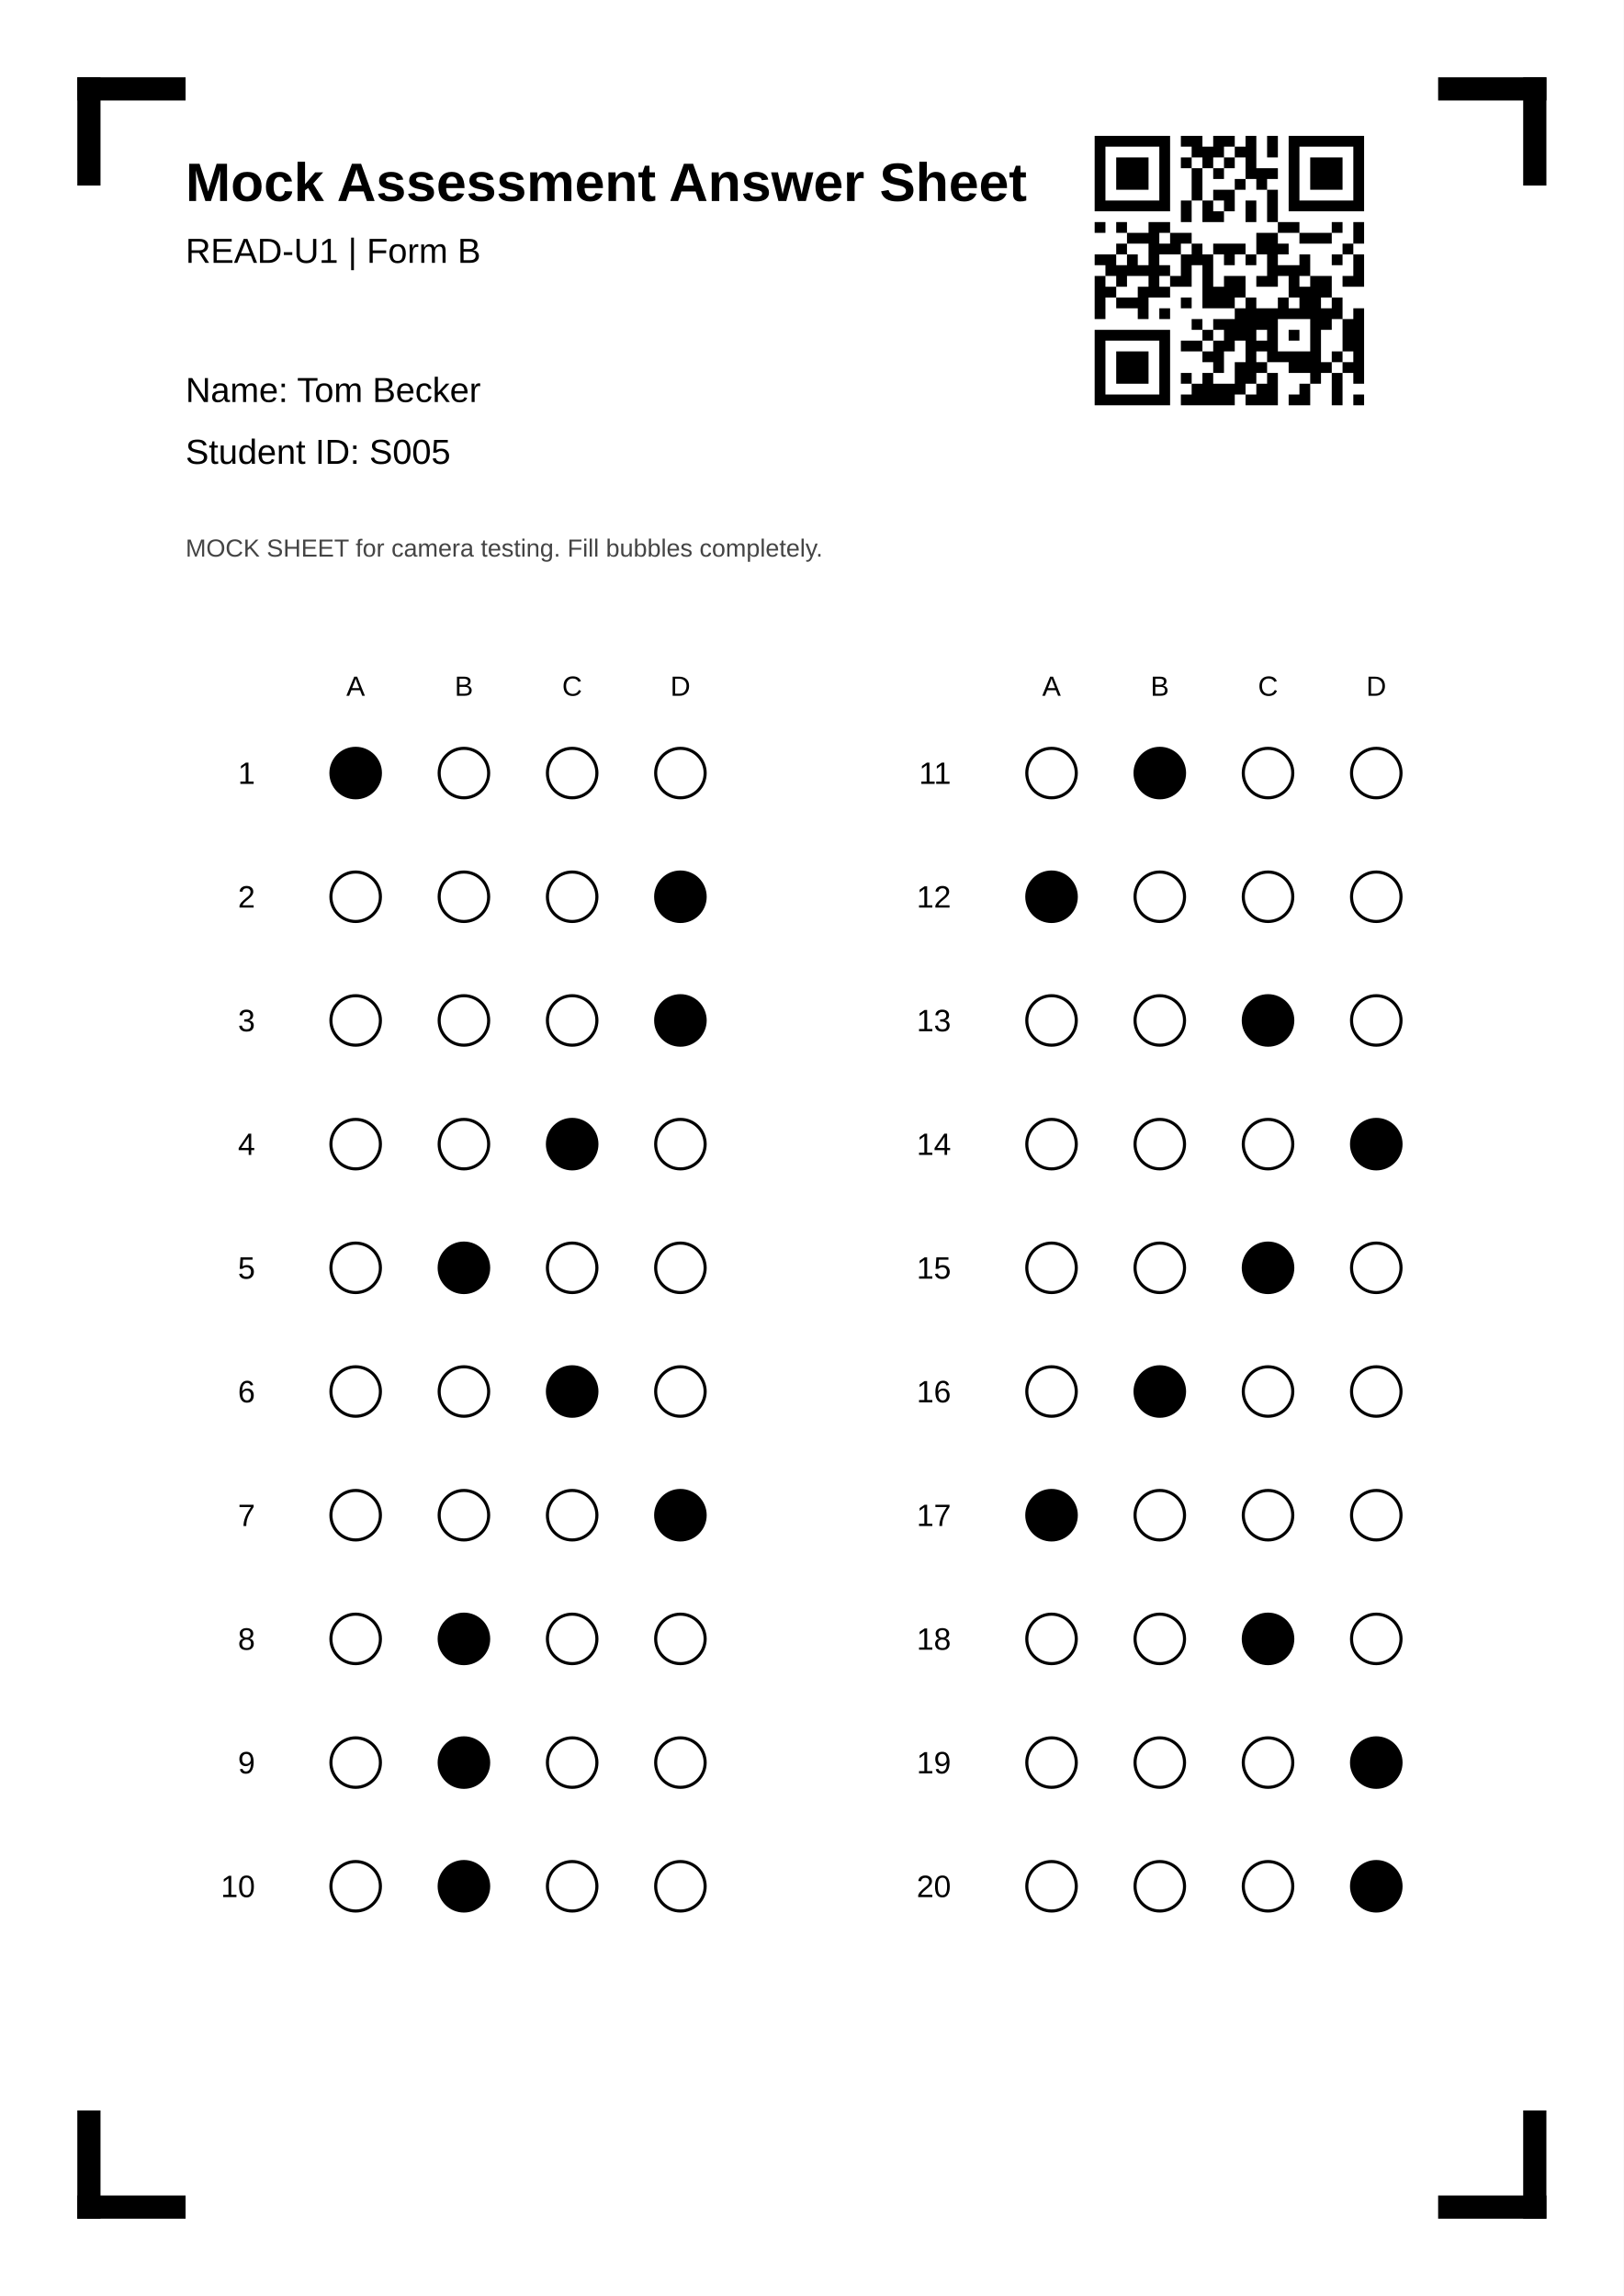
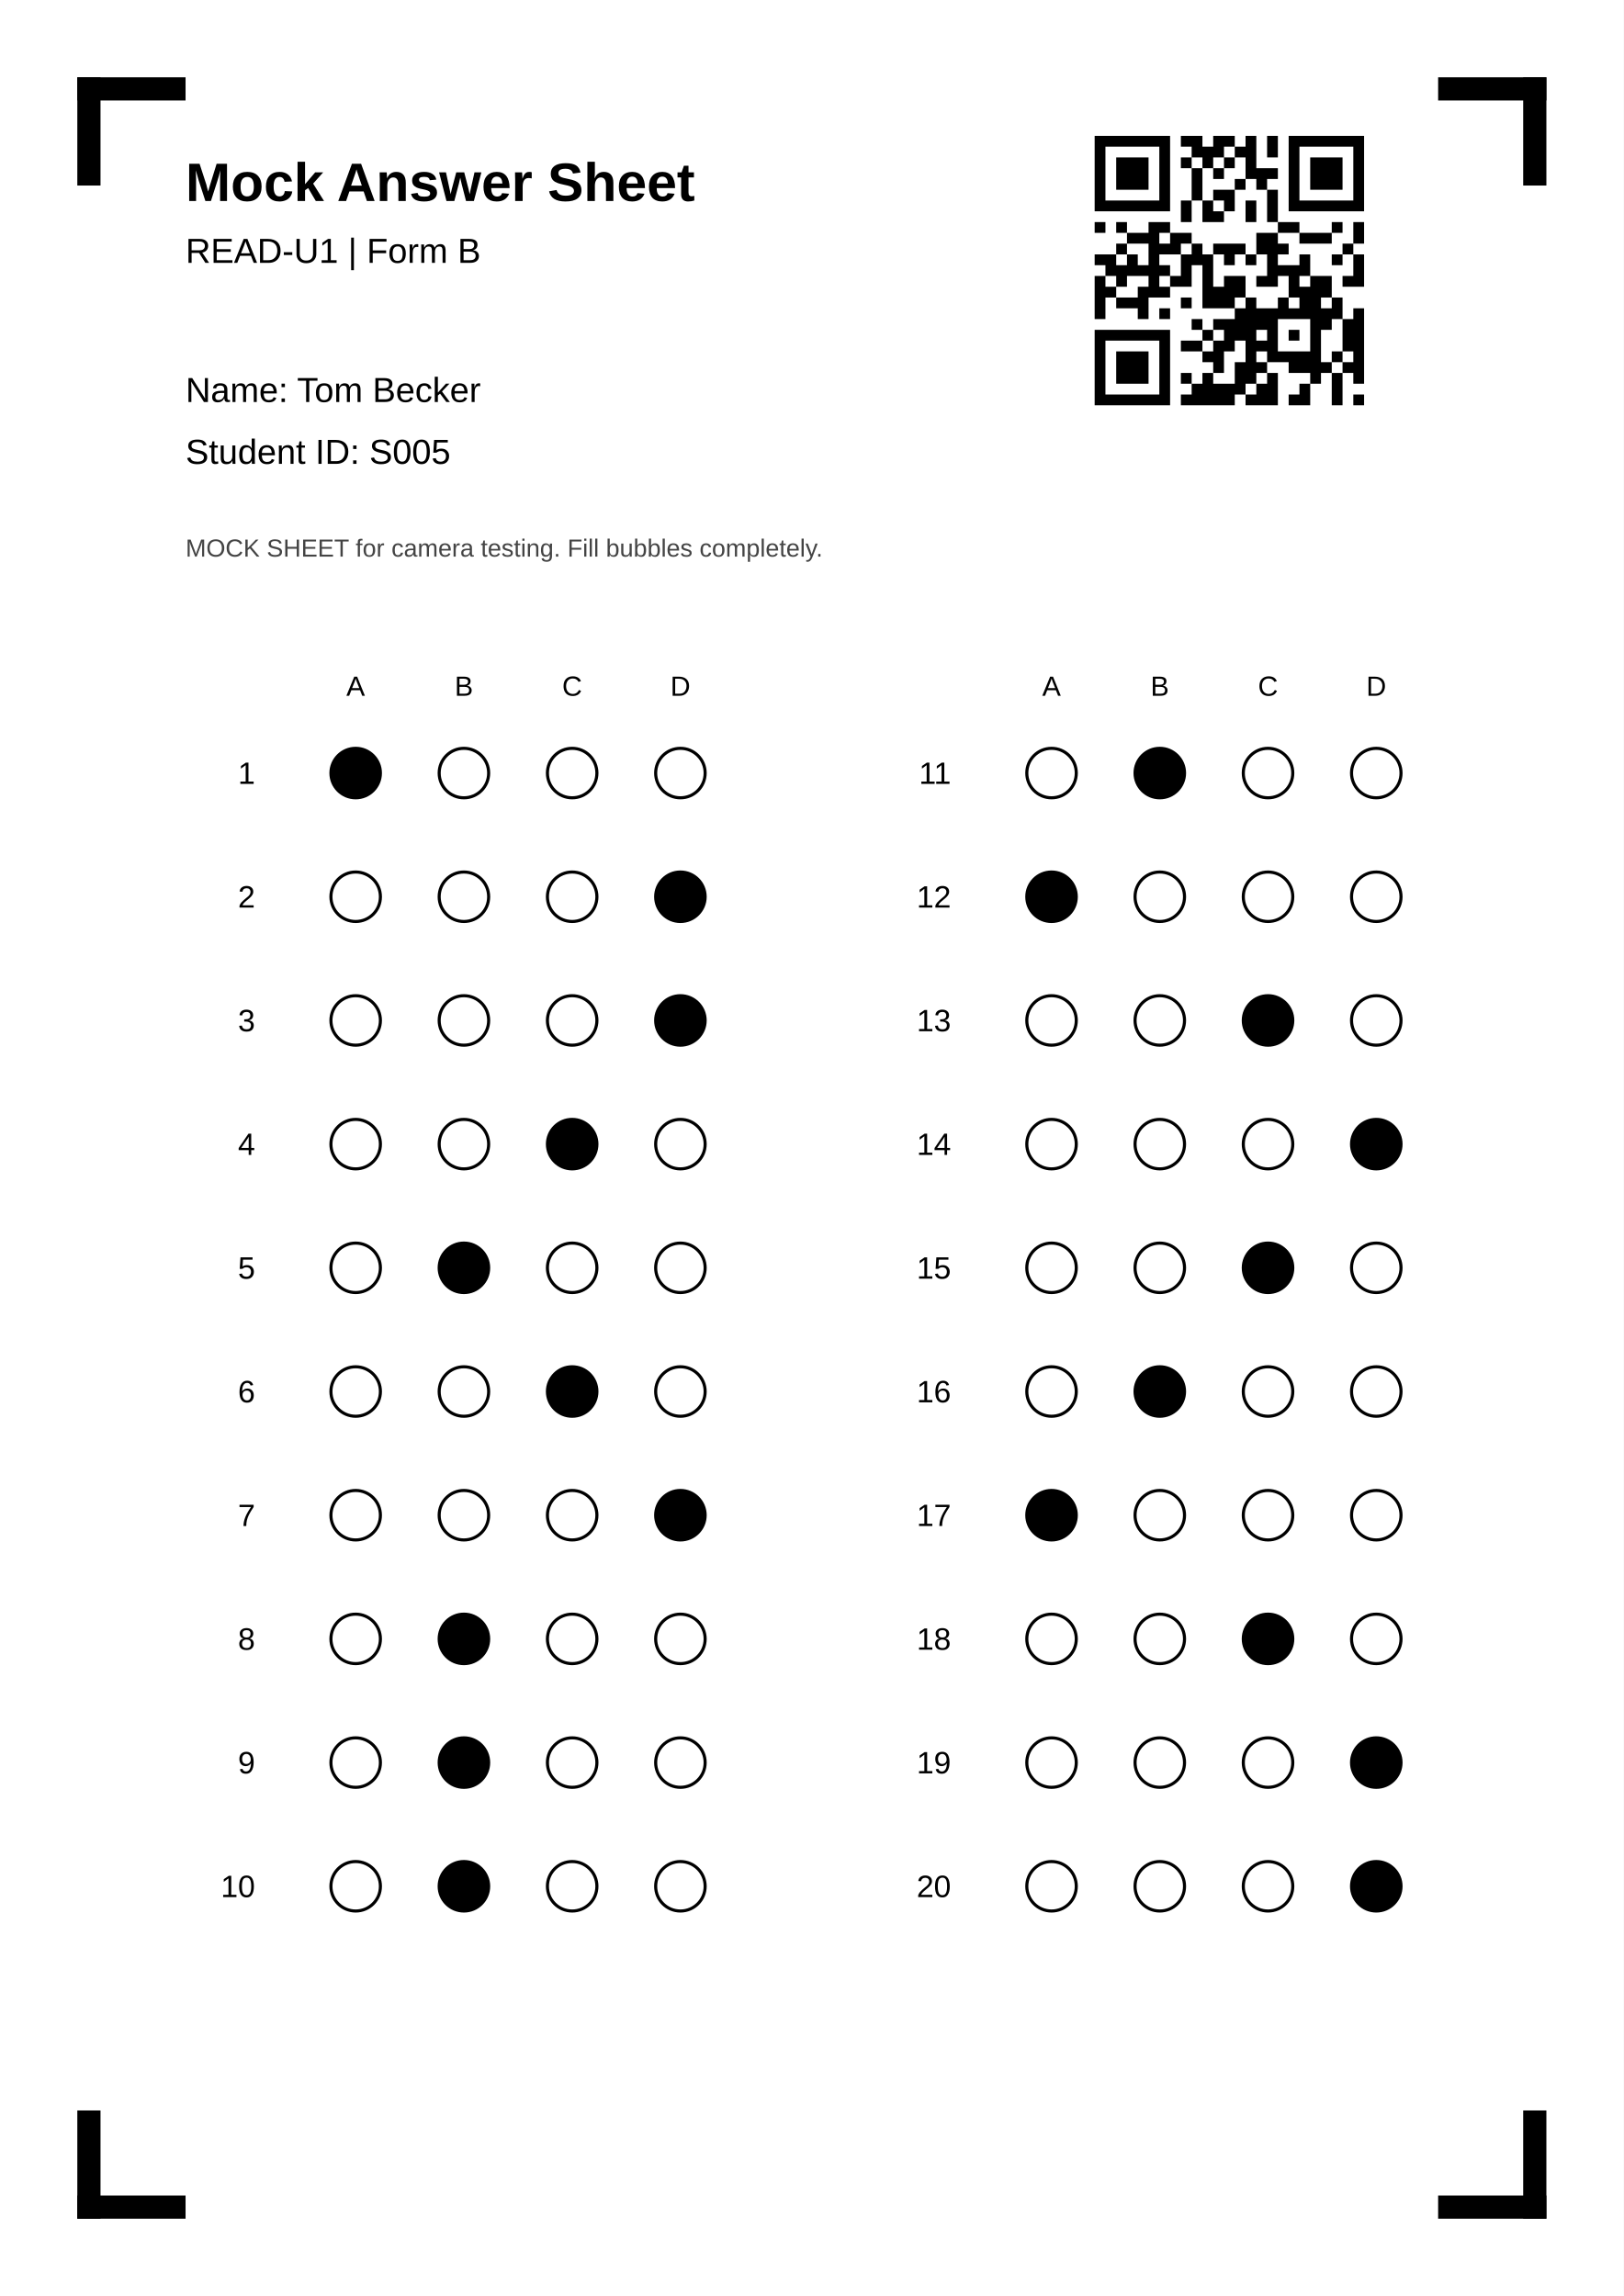
<svg xmlns="http://www.w3.org/2000/svg" width="210mm" height="297mm" viewBox="0 0 210 297" font-family="Arial, Helvetica, sans-serif">
  <rect width="210" height="297" fill="#fff" />
  <rect x="10" y="10" width="14" height="3" fill="#000" />
  <rect x="10" y="10" width="3" height="14" fill="#000" />
  <rect x="186" y="10" width="14" height="3" fill="#000" />
  <rect x="197" y="10" width="3" height="14" fill="#000" />
  <rect x="10" y="284" width="14" height="3" fill="#000" />
  <rect x="10" y="273" width="3" height="14" fill="#000" />
  <rect x="186" y="284" width="14" height="3" fill="#000" />
  <rect x="197" y="273" width="3" height="14" fill="#000" />
  <path fill="#000" d="M141.576 17.576h1.394v1.394h-1.394zM142.970 17.576h1.394v1.394h-1.394zM144.364 17.576h1.394v1.394h-1.394zM145.758 17.576h1.394v1.394h-1.394zM147.152 17.576h1.394v1.394h-1.394zM148.545 17.576h1.394v1.394h-1.394zM149.939 17.576h1.394v1.394h-1.394zM152.727 17.576h1.394v1.394h-1.394zM154.121 17.576h1.394v1.394h-1.394zM156.909 17.576h1.394v1.394h-1.394zM158.303 17.576h1.394v1.394h-1.394zM161.091 17.576h1.394v1.394h-1.394zM163.879 17.576h1.394v1.394h-1.394zM166.667 17.576h1.394v1.394h-1.394zM168.061 17.576h1.394v1.394h-1.394zM169.455 17.576h1.394v1.394h-1.394zM170.848 17.576h1.394v1.394h-1.394zM172.242 17.576h1.394v1.394h-1.394zM173.636 17.576h1.394v1.394h-1.394zM175.030 17.576h1.394v1.394h-1.394zM141.576 18.970h1.394v1.394h-1.394zM149.939 18.970h1.394v1.394h-1.394zM154.121 18.970h1.394v1.394h-1.394zM155.515 18.970h1.394v1.394h-1.394zM156.909 18.970h1.394v1.394h-1.394zM159.697 18.970h1.394v1.394h-1.394zM161.091 18.970h1.394v1.394h-1.394zM163.879 18.970h1.394v1.394h-1.394zM166.667 18.970h1.394v1.394h-1.394zM175.030 18.970h1.394v1.394h-1.394zM141.576 20.364h1.394v1.394h-1.394zM144.364 20.364h1.394v1.394h-1.394zM145.758 20.364h1.394v1.394h-1.394zM147.152 20.364h1.394v1.394h-1.394zM149.939 20.364h1.394v1.394h-1.394zM152.727 20.364h1.394v1.394h-1.394zM155.515 20.364h1.394v1.394h-1.394zM158.303 20.364h1.394v1.394h-1.394zM161.091 20.364h1.394v1.394h-1.394zM166.667 20.364h1.394v1.394h-1.394zM169.455 20.364h1.394v1.394h-1.394zM170.848 20.364h1.394v1.394h-1.394zM172.242 20.364h1.394v1.394h-1.394zM175.030 20.364h1.394v1.394h-1.394zM141.576 21.758h1.394v1.394h-1.394zM144.364 21.758h1.394v1.394h-1.394zM145.758 21.758h1.394v1.394h-1.394zM147.152 21.758h1.394v1.394h-1.394zM149.939 21.758h1.394v1.394h-1.394zM154.121 21.758h1.394v1.394h-1.394zM156.909 21.758h1.394v1.394h-1.394zM161.091 21.758h1.394v1.394h-1.394zM162.485 21.758h1.394v1.394h-1.394zM163.879 21.758h1.394v1.394h-1.394zM166.667 21.758h1.394v1.394h-1.394zM169.455 21.758h1.394v1.394h-1.394zM170.848 21.758h1.394v1.394h-1.394zM172.242 21.758h1.394v1.394h-1.394zM175.030 21.758h1.394v1.394h-1.394zM141.576 23.152h1.394v1.394h-1.394zM144.364 23.152h1.394v1.394h-1.394zM145.758 23.152h1.394v1.394h-1.394zM147.152 23.152h1.394v1.394h-1.394zM149.939 23.152h1.394v1.394h-1.394zM154.121 23.152h1.394v1.394h-1.394zM159.697 23.152h1.394v1.394h-1.394zM162.485 23.152h1.394v1.394h-1.394zM166.667 23.152h1.394v1.394h-1.394zM169.455 23.152h1.394v1.394h-1.394zM170.848 23.152h1.394v1.394h-1.394zM172.242 23.152h1.394v1.394h-1.394zM175.030 23.152h1.394v1.394h-1.394zM141.576 24.545h1.394v1.394h-1.394zM149.939 24.545h1.394v1.394h-1.394zM154.121 24.545h1.394v1.394h-1.394zM156.909 24.545h1.394v1.394h-1.394zM158.303 24.545h1.394v1.394h-1.394zM163.879 24.545h1.394v1.394h-1.394zM166.667 24.545h1.394v1.394h-1.394zM175.030 24.545h1.394v1.394h-1.394zM141.576 25.939h1.394v1.394h-1.394zM142.970 25.939h1.394v1.394h-1.394zM144.364 25.939h1.394v1.394h-1.394zM145.758 25.939h1.394v1.394h-1.394zM147.152 25.939h1.394v1.394h-1.394zM148.545 25.939h1.394v1.394h-1.394zM149.939 25.939h1.394v1.394h-1.394zM152.727 25.939h1.394v1.394h-1.394zM155.515 25.939h1.394v1.394h-1.394zM158.303 25.939h1.394v1.394h-1.394zM161.091 25.939h1.394v1.394h-1.394zM163.879 25.939h1.394v1.394h-1.394zM166.667 25.939h1.394v1.394h-1.394zM168.061 25.939h1.394v1.394h-1.394zM169.455 25.939h1.394v1.394h-1.394zM170.848 25.939h1.394v1.394h-1.394zM172.242 25.939h1.394v1.394h-1.394zM173.636 25.939h1.394v1.394h-1.394zM175.030 25.939h1.394v1.394h-1.394zM152.727 27.333h1.394v1.394h-1.394zM155.515 27.333h1.394v1.394h-1.394zM156.909 27.333h1.394v1.394h-1.394zM161.091 27.333h1.394v1.394h-1.394zM163.879 27.333h1.394v1.394h-1.394zM141.576 28.727h1.394v1.394h-1.394zM144.364 28.727h1.394v1.394h-1.394zM148.545 28.727h1.394v1.394h-1.394zM149.939 28.727h1.394v1.394h-1.394zM165.273 28.727h1.394v1.394h-1.394zM166.667 28.727h1.394v1.394h-1.394zM172.242 28.727h1.394v1.394h-1.394zM175.030 28.727h1.394v1.394h-1.394zM145.758 30.121h1.394v1.394h-1.394zM147.152 30.121h1.394v1.394h-1.394zM148.545 30.121h1.394v1.394h-1.394zM151.333 30.121h1.394v1.394h-1.394zM152.727 30.121h1.394v1.394h-1.394zM162.485 30.121h1.394v1.394h-1.394zM163.879 30.121h1.394v1.394h-1.394zM168.061 30.121h1.394v1.394h-1.394zM169.455 30.121h1.394v1.394h-1.394zM170.848 30.121h1.394v1.394h-1.394zM175.030 30.121h1.394v1.394h-1.394zM144.364 31.515h1.394v1.394h-1.394zM148.545 31.515h1.394v1.394h-1.394zM149.939 31.515h1.394v1.394h-1.394zM151.333 31.515h1.394v1.394h-1.394zM154.121 31.515h1.394v1.394h-1.394zM156.909 31.515h1.394v1.394h-1.394zM158.303 31.515h1.394v1.394h-1.394zM159.697 31.515h1.394v1.394h-1.394zM162.485 31.515h1.394v1.394h-1.394zM163.879 31.515h1.394v1.394h-1.394zM165.273 31.515h1.394v1.394h-1.394zM173.636 31.515h1.394v1.394h-1.394zM141.576 32.909h1.394v1.394h-1.394zM142.970 32.909h1.394v1.394h-1.394zM145.758 32.909h1.394v1.394h-1.394zM148.545 32.909h1.394v1.394h-1.394zM152.727 32.909h1.394v1.394h-1.394zM154.121 32.909h1.394v1.394h-1.394zM155.515 32.909h1.394v1.394h-1.394zM158.303 32.909h1.394v1.394h-1.394zM161.091 32.909h1.394v1.394h-1.394zM163.879 32.909h1.394v1.394h-1.394zM168.061 32.909h1.394v1.394h-1.394zM172.242 32.909h1.394v1.394h-1.394zM175.030 32.909h1.394v1.394h-1.394zM142.970 34.303h1.394v1.394h-1.394zM144.364 34.303h1.394v1.394h-1.394zM145.758 34.303h1.394v1.394h-1.394zM147.152 34.303h1.394v1.394h-1.394zM148.545 34.303h1.394v1.394h-1.394zM149.939 34.303h1.394v1.394h-1.394zM152.727 34.303h1.394v1.394h-1.394zM155.515 34.303h1.394v1.394h-1.394zM163.879 34.303h1.394v1.394h-1.394zM165.273 34.303h1.394v1.394h-1.394zM166.667 34.303h1.394v1.394h-1.394zM168.061 34.303h1.394v1.394h-1.394zM175.030 34.303h1.394v1.394h-1.394zM141.576 35.697h1.394v1.394h-1.394zM144.364 35.697h1.394v1.394h-1.394zM148.545 35.697h1.394v1.394h-1.394zM151.333 35.697h1.394v1.394h-1.394zM152.727 35.697h1.394v1.394h-1.394zM155.515 35.697h1.394v1.394h-1.394zM158.303 35.697h1.394v1.394h-1.394zM159.697 35.697h1.394v1.394h-1.394zM162.485 35.697h1.394v1.394h-1.394zM163.879 35.697h1.394v1.394h-1.394zM166.667 35.697h1.394v1.394h-1.394zM169.455 35.697h1.394v1.394h-1.394zM170.848 35.697h1.394v1.394h-1.394zM173.636 35.697h1.394v1.394h-1.394zM175.030 35.697h1.394v1.394h-1.394zM141.576 37.091h1.394v1.394h-1.394zM142.970 37.091h1.394v1.394h-1.394zM147.152 37.091h1.394v1.394h-1.394zM148.545 37.091h1.394v1.394h-1.394zM149.939 37.091h1.394v1.394h-1.394zM155.515 37.091h1.394v1.394h-1.394zM156.909 37.091h1.394v1.394h-1.394zM158.303 37.091h1.394v1.394h-1.394zM159.697 37.091h1.394v1.394h-1.394zM166.667 37.091h1.394v1.394h-1.394zM168.061 37.091h1.394v1.394h-1.394zM169.455 37.091h1.394v1.394h-1.394zM170.848 37.091h1.394v1.394h-1.394zM141.576 38.485h1.394v1.394h-1.394zM144.364 38.485h1.394v1.394h-1.394zM145.758 38.485h1.394v1.394h-1.394zM147.152 38.485h1.394v1.394h-1.394zM152.727 38.485h1.394v1.394h-1.394zM155.515 38.485h1.394v1.394h-1.394zM156.909 38.485h1.394v1.394h-1.394zM158.303 38.485h1.394v1.394h-1.394zM161.091 38.485h1.394v1.394h-1.394zM165.273 38.485h1.394v1.394h-1.394zM168.061 38.485h1.394v1.394h-1.394zM169.455 38.485h1.394v1.394h-1.394zM172.242 38.485h1.394v1.394h-1.394zM141.576 39.879h1.394v1.394h-1.394zM147.152 39.879h1.394v1.394h-1.394zM149.939 39.879h1.394v1.394h-1.394zM159.697 39.879h1.394v1.394h-1.394zM161.091 39.879h1.394v1.394h-1.394zM162.485 39.879h1.394v1.394h-1.394zM163.879 39.879h1.394v1.394h-1.394zM165.273 39.879h1.394v1.394h-1.394zM166.667 39.879h1.394v1.394h-1.394zM168.061 39.879h1.394v1.394h-1.394zM169.455 39.879h1.394v1.394h-1.394zM170.848 39.879h1.394v1.394h-1.394zM172.242 39.879h1.394v1.394h-1.394zM175.030 39.879h1.394v1.394h-1.394zM154.121 41.273h1.394v1.394h-1.394zM156.909 41.273h1.394v1.394h-1.394zM158.303 41.273h1.394v1.394h-1.394zM159.697 41.273h1.394v1.394h-1.394zM161.091 41.273h1.394v1.394h-1.394zM162.485 41.273h1.394v1.394h-1.394zM163.879 41.273h1.394v1.394h-1.394zM169.455 41.273h1.394v1.394h-1.394zM170.848 41.273h1.394v1.394h-1.394zM173.636 41.273h1.394v1.394h-1.394zM175.030 41.273h1.394v1.394h-1.394zM141.576 42.667h1.394v1.394h-1.394zM142.970 42.667h1.394v1.394h-1.394zM144.364 42.667h1.394v1.394h-1.394zM145.758 42.667h1.394v1.394h-1.394zM147.152 42.667h1.394v1.394h-1.394zM148.545 42.667h1.394v1.394h-1.394zM149.939 42.667h1.394v1.394h-1.394zM155.515 42.667h1.394v1.394h-1.394zM158.303 42.667h1.394v1.394h-1.394zM159.697 42.667h1.394v1.394h-1.394zM161.091 42.667h1.394v1.394h-1.394zM163.879 42.667h1.394v1.394h-1.394zM166.667 42.667h1.394v1.394h-1.394zM169.455 42.667h1.394v1.394h-1.394zM173.636 42.667h1.394v1.394h-1.394zM175.030 42.667h1.394v1.394h-1.394zM141.576 44.061h1.394v1.394h-1.394zM149.939 44.061h1.394v1.394h-1.394zM152.727 44.061h1.394v1.394h-1.394zM154.121 44.061h1.394v1.394h-1.394zM156.909 44.061h1.394v1.394h-1.394zM158.303 44.061h1.394v1.394h-1.394zM161.091 44.061h1.394v1.394h-1.394zM162.485 44.061h1.394v1.394h-1.394zM163.879 44.061h1.394v1.394h-1.394zM169.455 44.061h1.394v1.394h-1.394zM173.636 44.061h1.394v1.394h-1.394zM175.030 44.061h1.394v1.394h-1.394zM141.576 45.455h1.394v1.394h-1.394zM144.364 45.455h1.394v1.394h-1.394zM145.758 45.455h1.394v1.394h-1.394zM147.152 45.455h1.394v1.394h-1.394zM149.939 45.455h1.394v1.394h-1.394zM155.515 45.455h1.394v1.394h-1.394zM156.909 45.455h1.394v1.394h-1.394zM161.091 45.455h1.394v1.394h-1.394zM163.879 45.455h1.394v1.394h-1.394zM165.273 45.455h1.394v1.394h-1.394zM166.667 45.455h1.394v1.394h-1.394zM168.061 45.455h1.394v1.394h-1.394zM169.455 45.455h1.394v1.394h-1.394zM172.242 45.455h1.394v1.394h-1.394zM175.030 45.455h1.394v1.394h-1.394zM141.576 46.848h1.394v1.394h-1.394zM144.364 46.848h1.394v1.394h-1.394zM145.758 46.848h1.394v1.394h-1.394zM147.152 46.848h1.394v1.394h-1.394zM149.939 46.848h1.394v1.394h-1.394zM156.909 46.848h1.394v1.394h-1.394zM159.697 46.848h1.394v1.394h-1.394zM161.091 46.848h1.394v1.394h-1.394zM162.485 46.848h1.394v1.394h-1.394zM166.667 46.848h1.394v1.394h-1.394zM168.061 46.848h1.394v1.394h-1.394zM169.455 46.848h1.394v1.394h-1.394zM170.848 46.848h1.394v1.394h-1.394zM173.636 46.848h1.394v1.394h-1.394zM175.030 46.848h1.394v1.394h-1.394zM141.576 48.242h1.394v1.394h-1.394zM144.364 48.242h1.394v1.394h-1.394zM145.758 48.242h1.394v1.394h-1.394zM147.152 48.242h1.394v1.394h-1.394zM149.939 48.242h1.394v1.394h-1.394zM152.727 48.242h1.394v1.394h-1.394zM155.515 48.242h1.394v1.394h-1.394zM159.697 48.242h1.394v1.394h-1.394zM161.091 48.242h1.394v1.394h-1.394zM163.879 48.242h1.394v1.394h-1.394zM169.455 48.242h1.394v1.394h-1.394zM172.242 48.242h1.394v1.394h-1.394zM175.030 48.242h1.394v1.394h-1.394zM141.576 49.636h1.394v1.394h-1.394zM149.939 49.636h1.394v1.394h-1.394zM154.121 49.636h1.394v1.394h-1.394zM155.515 49.636h1.394v1.394h-1.394zM156.909 49.636h1.394v1.394h-1.394zM158.303 49.636h1.394v1.394h-1.394zM159.697 49.636h1.394v1.394h-1.394zM162.485 49.636h1.394v1.394h-1.394zM163.879 49.636h1.394v1.394h-1.394zM168.061 49.636h1.394v1.394h-1.394zM172.242 49.636h1.394v1.394h-1.394zM141.576 51.030h1.394v1.394h-1.394zM142.970 51.030h1.394v1.394h-1.394zM144.364 51.030h1.394v1.394h-1.394zM145.758 51.030h1.394v1.394h-1.394zM147.152 51.030h1.394v1.394h-1.394zM148.545 51.030h1.394v1.394h-1.394zM149.939 51.030h1.394v1.394h-1.394zM152.727 51.030h1.394v1.394h-1.394zM154.121 51.030h1.394v1.394h-1.394zM155.515 51.030h1.394v1.394h-1.394zM156.909 51.030h1.394v1.394h-1.394zM158.303 51.030h1.394v1.394h-1.394zM161.091 51.030h1.394v1.394h-1.394zM162.485 51.030h1.394v1.394h-1.394zM163.879 51.030h1.394v1.394h-1.394zM166.667 51.030h1.394v1.394h-1.394zM168.061 51.030h1.394v1.394h-1.394zM172.242 51.030h1.394v1.394h-1.394zM175.030 51.030h1.394v1.394h-1.394z" />
-   <text x="24" y="26" font-size="7" font-weight="bold">Mock Assessment Answer Sheet</text>
+   <text x="24" y="26" font-size="7" font-weight="bold">Mock Answer Sheet</text>
  <text x="24" y="34" font-size="4.5">READ-U1  |  Form B</text>
  <text x="24" y="52" font-size="4.5">Name: Tom Becker</text>
  <text x="24" y="60" font-size="4.5">Student ID: S005</text>
  <text x="24" y="72" font-size="3.2" fill="#444">MOCK SHEET for camera testing. Fill bubbles completely.</text>
  <text x="46" y="90" font-size="3.6" text-anchor="middle">A</text>
  <text x="60" y="90" font-size="3.6" text-anchor="middle">B</text>
  <text x="74" y="90" font-size="3.6" text-anchor="middle">C</text>
  <text x="88" y="90" font-size="3.6" text-anchor="middle">D</text>
  <text x="136" y="90" font-size="3.6" text-anchor="middle">A</text>
  <text x="150" y="90" font-size="3.6" text-anchor="middle">B</text>
  <text x="164" y="90" font-size="3.6" text-anchor="middle">C</text>
  <text x="178" y="90" font-size="3.6" text-anchor="middle">D</text>
  <circle cx="46" cy="100" r="3.2" fill="#000" stroke="#000" stroke-width="0.4" />
  <text x="33" y="101.4" font-size="4" text-anchor="end">1</text>
  <circle cx="60" cy="100" r="3.2" fill="none" stroke="#000" stroke-width="0.4" />
  <circle cx="74" cy="100" r="3.2" fill="none" stroke="#000" stroke-width="0.4" />
  <circle cx="88" cy="100" r="3.2" fill="none" stroke="#000" stroke-width="0.4" />
  <circle cx="46" cy="116" r="3.2" fill="none" stroke="#000" stroke-width="0.4" />
  <text x="33" y="117.4" font-size="4" text-anchor="end">2</text>
  <circle cx="60" cy="116" r="3.2" fill="none" stroke="#000" stroke-width="0.4" />
  <circle cx="74" cy="116" r="3.2" fill="none" stroke="#000" stroke-width="0.4" />
  <circle cx="88" cy="116" r="3.2" fill="#000" stroke="#000" stroke-width="0.4" />
  <circle cx="46" cy="132" r="3.2" fill="none" stroke="#000" stroke-width="0.4" />
  <text x="33" y="133.4" font-size="4" text-anchor="end">3</text>
  <circle cx="60" cy="132" r="3.2" fill="none" stroke="#000" stroke-width="0.4" />
  <circle cx="74" cy="132" r="3.2" fill="none" stroke="#000" stroke-width="0.4" />
  <circle cx="88" cy="132" r="3.2" fill="#000" stroke="#000" stroke-width="0.4" />
  <circle cx="46" cy="148" r="3.2" fill="none" stroke="#000" stroke-width="0.4" />
  <text x="33" y="149.4" font-size="4" text-anchor="end">4</text>
  <circle cx="60" cy="148" r="3.2" fill="none" stroke="#000" stroke-width="0.4" />
  <circle cx="74" cy="148" r="3.2" fill="#000" stroke="#000" stroke-width="0.4" />
  <circle cx="88" cy="148" r="3.2" fill="none" stroke="#000" stroke-width="0.4" />
  <circle cx="46" cy="164" r="3.2" fill="none" stroke="#000" stroke-width="0.4" />
  <text x="33" y="165.4" font-size="4" text-anchor="end">5</text>
  <circle cx="60" cy="164" r="3.2" fill="#000" stroke="#000" stroke-width="0.4" />
  <circle cx="74" cy="164" r="3.2" fill="none" stroke="#000" stroke-width="0.4" />
  <circle cx="88" cy="164" r="3.2" fill="none" stroke="#000" stroke-width="0.4" />
  <circle cx="46" cy="180" r="3.2" fill="none" stroke="#000" stroke-width="0.4" />
  <text x="33" y="181.4" font-size="4" text-anchor="end">6</text>
  <circle cx="60" cy="180" r="3.2" fill="none" stroke="#000" stroke-width="0.4" />
  <circle cx="74" cy="180" r="3.2" fill="#000" stroke="#000" stroke-width="0.4" />
  <circle cx="88" cy="180" r="3.2" fill="none" stroke="#000" stroke-width="0.4" />
  <circle cx="46" cy="196" r="3.2" fill="none" stroke="#000" stroke-width="0.4" />
  <text x="33" y="197.4" font-size="4" text-anchor="end">7</text>
  <circle cx="60" cy="196" r="3.2" fill="none" stroke="#000" stroke-width="0.4" />
  <circle cx="74" cy="196" r="3.2" fill="none" stroke="#000" stroke-width="0.4" />
  <circle cx="88" cy="196" r="3.2" fill="#000" stroke="#000" stroke-width="0.4" />
  <circle cx="46" cy="212" r="3.2" fill="none" stroke="#000" stroke-width="0.4" />
  <text x="33" y="213.4" font-size="4" text-anchor="end">8</text>
  <circle cx="60" cy="212" r="3.2" fill="#000" stroke="#000" stroke-width="0.4" />
  <circle cx="74" cy="212" r="3.2" fill="none" stroke="#000" stroke-width="0.4" />
  <circle cx="88" cy="212" r="3.2" fill="none" stroke="#000" stroke-width="0.4" />
  <circle cx="46" cy="228" r="3.2" fill="none" stroke="#000" stroke-width="0.4" />
  <text x="33" y="229.4" font-size="4" text-anchor="end">9</text>
  <circle cx="60" cy="228" r="3.2" fill="#000" stroke="#000" stroke-width="0.4" />
  <circle cx="74" cy="228" r="3.2" fill="none" stroke="#000" stroke-width="0.4" />
  <circle cx="88" cy="228" r="3.2" fill="none" stroke="#000" stroke-width="0.4" />
  <circle cx="46" cy="244" r="3.2" fill="none" stroke="#000" stroke-width="0.4" />
  <text x="33" y="245.4" font-size="4" text-anchor="end">10</text>
  <circle cx="60" cy="244" r="3.2" fill="#000" stroke="#000" stroke-width="0.4" />
  <circle cx="74" cy="244" r="3.2" fill="none" stroke="#000" stroke-width="0.4" />
  <circle cx="88" cy="244" r="3.2" fill="none" stroke="#000" stroke-width="0.4" />
  <circle cx="136" cy="100" r="3.2" fill="none" stroke="#000" stroke-width="0.4" />
  <text x="123" y="101.4" font-size="4" text-anchor="end">11</text>
  <circle cx="150" cy="100" r="3.2" fill="#000" stroke="#000" stroke-width="0.4" />
  <circle cx="164" cy="100" r="3.2" fill="none" stroke="#000" stroke-width="0.4" />
  <circle cx="178" cy="100" r="3.2" fill="none" stroke="#000" stroke-width="0.4" />
  <circle cx="136" cy="116" r="3.2" fill="#000" stroke="#000" stroke-width="0.4" />
  <text x="123" y="117.4" font-size="4" text-anchor="end">12</text>
  <circle cx="150" cy="116" r="3.2" fill="none" stroke="#000" stroke-width="0.4" />
  <circle cx="164" cy="116" r="3.2" fill="none" stroke="#000" stroke-width="0.4" />
  <circle cx="178" cy="116" r="3.2" fill="none" stroke="#000" stroke-width="0.4" />
  <circle cx="136" cy="132" r="3.2" fill="none" stroke="#000" stroke-width="0.4" />
  <text x="123" y="133.4" font-size="4" text-anchor="end">13</text>
  <circle cx="150" cy="132" r="3.2" fill="none" stroke="#000" stroke-width="0.4" />
  <circle cx="164" cy="132" r="3.2" fill="#000" stroke="#000" stroke-width="0.4" />
  <circle cx="178" cy="132" r="3.2" fill="none" stroke="#000" stroke-width="0.4" />
  <circle cx="136" cy="148" r="3.2" fill="none" stroke="#000" stroke-width="0.4" />
  <text x="123" y="149.4" font-size="4" text-anchor="end">14</text>
  <circle cx="150" cy="148" r="3.2" fill="none" stroke="#000" stroke-width="0.4" />
  <circle cx="164" cy="148" r="3.2" fill="none" stroke="#000" stroke-width="0.4" />
  <circle cx="178" cy="148" r="3.2" fill="#000" stroke="#000" stroke-width="0.4" />
  <circle cx="136" cy="164" r="3.2" fill="none" stroke="#000" stroke-width="0.4" />
  <text x="123" y="165.4" font-size="4" text-anchor="end">15</text>
  <circle cx="150" cy="164" r="3.2" fill="none" stroke="#000" stroke-width="0.4" />
  <circle cx="164" cy="164" r="3.2" fill="#000" stroke="#000" stroke-width="0.4" />
  <circle cx="178" cy="164" r="3.2" fill="none" stroke="#000" stroke-width="0.4" />
  <circle cx="136" cy="180" r="3.2" fill="none" stroke="#000" stroke-width="0.4" />
  <text x="123" y="181.4" font-size="4" text-anchor="end">16</text>
  <circle cx="150" cy="180" r="3.2" fill="#000" stroke="#000" stroke-width="0.4" />
  <circle cx="164" cy="180" r="3.2" fill="none" stroke="#000" stroke-width="0.4" />
  <circle cx="178" cy="180" r="3.2" fill="none" stroke="#000" stroke-width="0.4" />
  <circle cx="136" cy="196" r="3.2" fill="#000" stroke="#000" stroke-width="0.4" />
  <text x="123" y="197.4" font-size="4" text-anchor="end">17</text>
  <circle cx="150" cy="196" r="3.2" fill="none" stroke="#000" stroke-width="0.4" />
  <circle cx="164" cy="196" r="3.2" fill="none" stroke="#000" stroke-width="0.4" />
  <circle cx="178" cy="196" r="3.2" fill="none" stroke="#000" stroke-width="0.4" />
  <circle cx="136" cy="212" r="3.2" fill="none" stroke="#000" stroke-width="0.4" />
  <text x="123" y="213.4" font-size="4" text-anchor="end">18</text>
  <circle cx="150" cy="212" r="3.2" fill="none" stroke="#000" stroke-width="0.4" />
  <circle cx="164" cy="212" r="3.2" fill="#000" stroke="#000" stroke-width="0.4" />
  <circle cx="178" cy="212" r="3.2" fill="none" stroke="#000" stroke-width="0.4" />
  <circle cx="136" cy="228" r="3.2" fill="none" stroke="#000" stroke-width="0.4" />
  <text x="123" y="229.4" font-size="4" text-anchor="end">19</text>
  <circle cx="150" cy="228" r="3.2" fill="none" stroke="#000" stroke-width="0.4" />
  <circle cx="164" cy="228" r="3.2" fill="none" stroke="#000" stroke-width="0.4" />
  <circle cx="178" cy="228" r="3.2" fill="#000" stroke="#000" stroke-width="0.4" />
  <circle cx="136" cy="244" r="3.2" fill="none" stroke="#000" stroke-width="0.4" />
  <text x="123" y="245.4" font-size="4" text-anchor="end">20</text>
  <circle cx="150" cy="244" r="3.2" fill="none" stroke="#000" stroke-width="0.4" />
  <circle cx="164" cy="244" r="3.2" fill="none" stroke="#000" stroke-width="0.4" />
  <circle cx="178" cy="244" r="3.2" fill="#000" stroke="#000" stroke-width="0.4" />
</svg>
